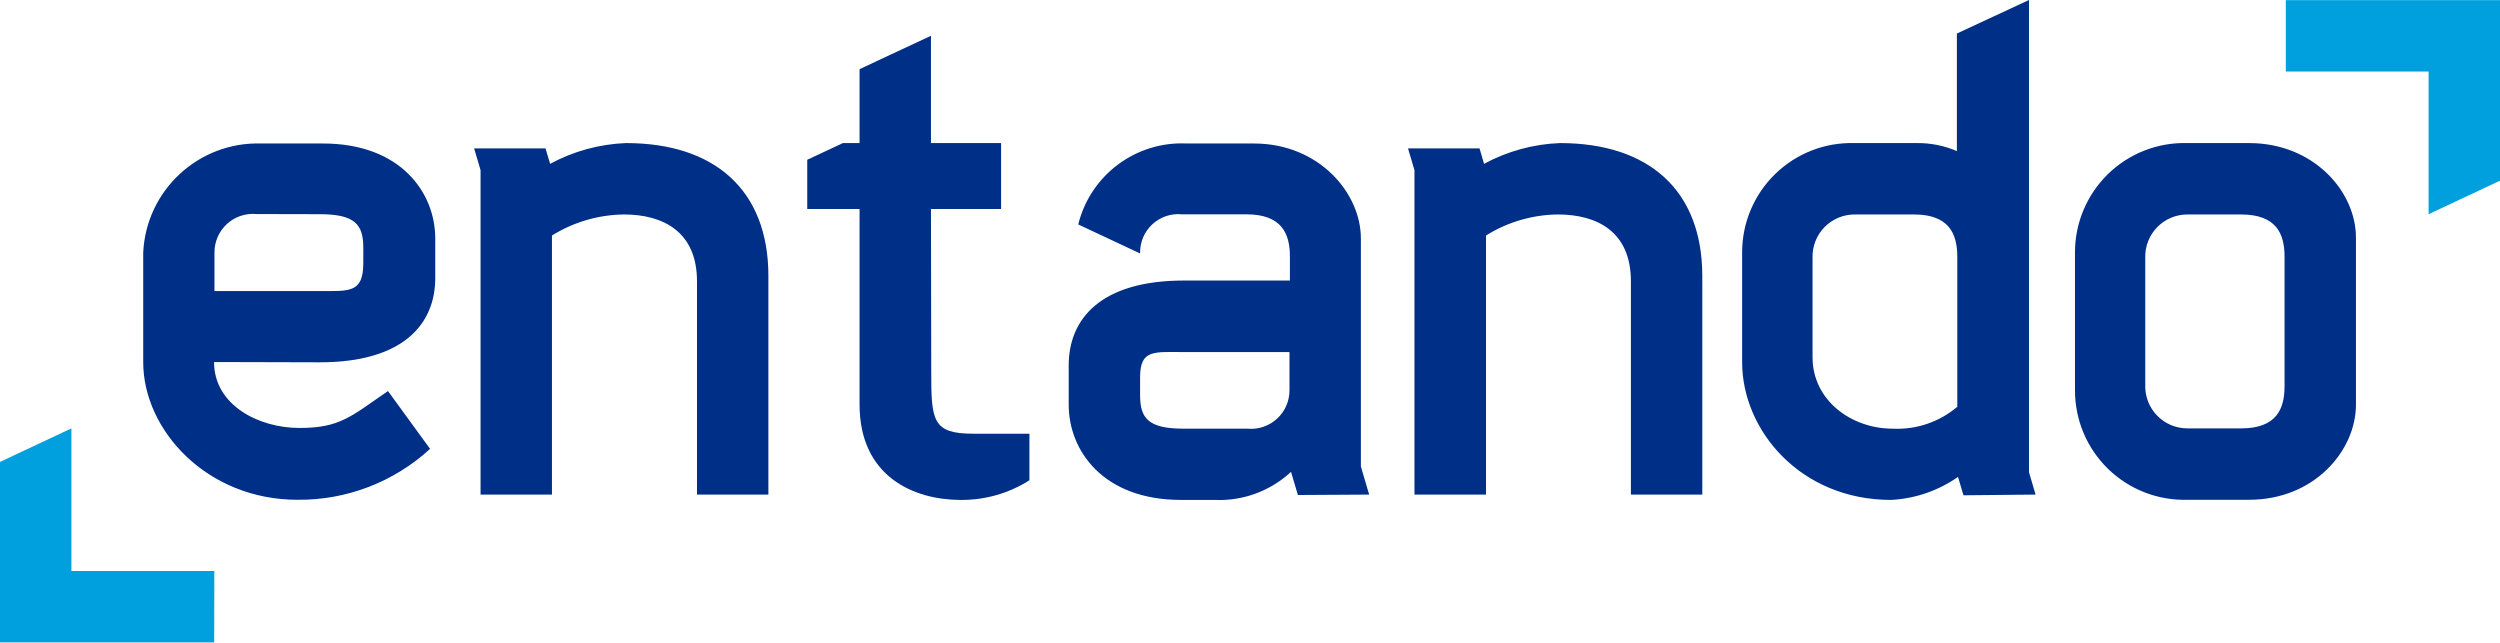
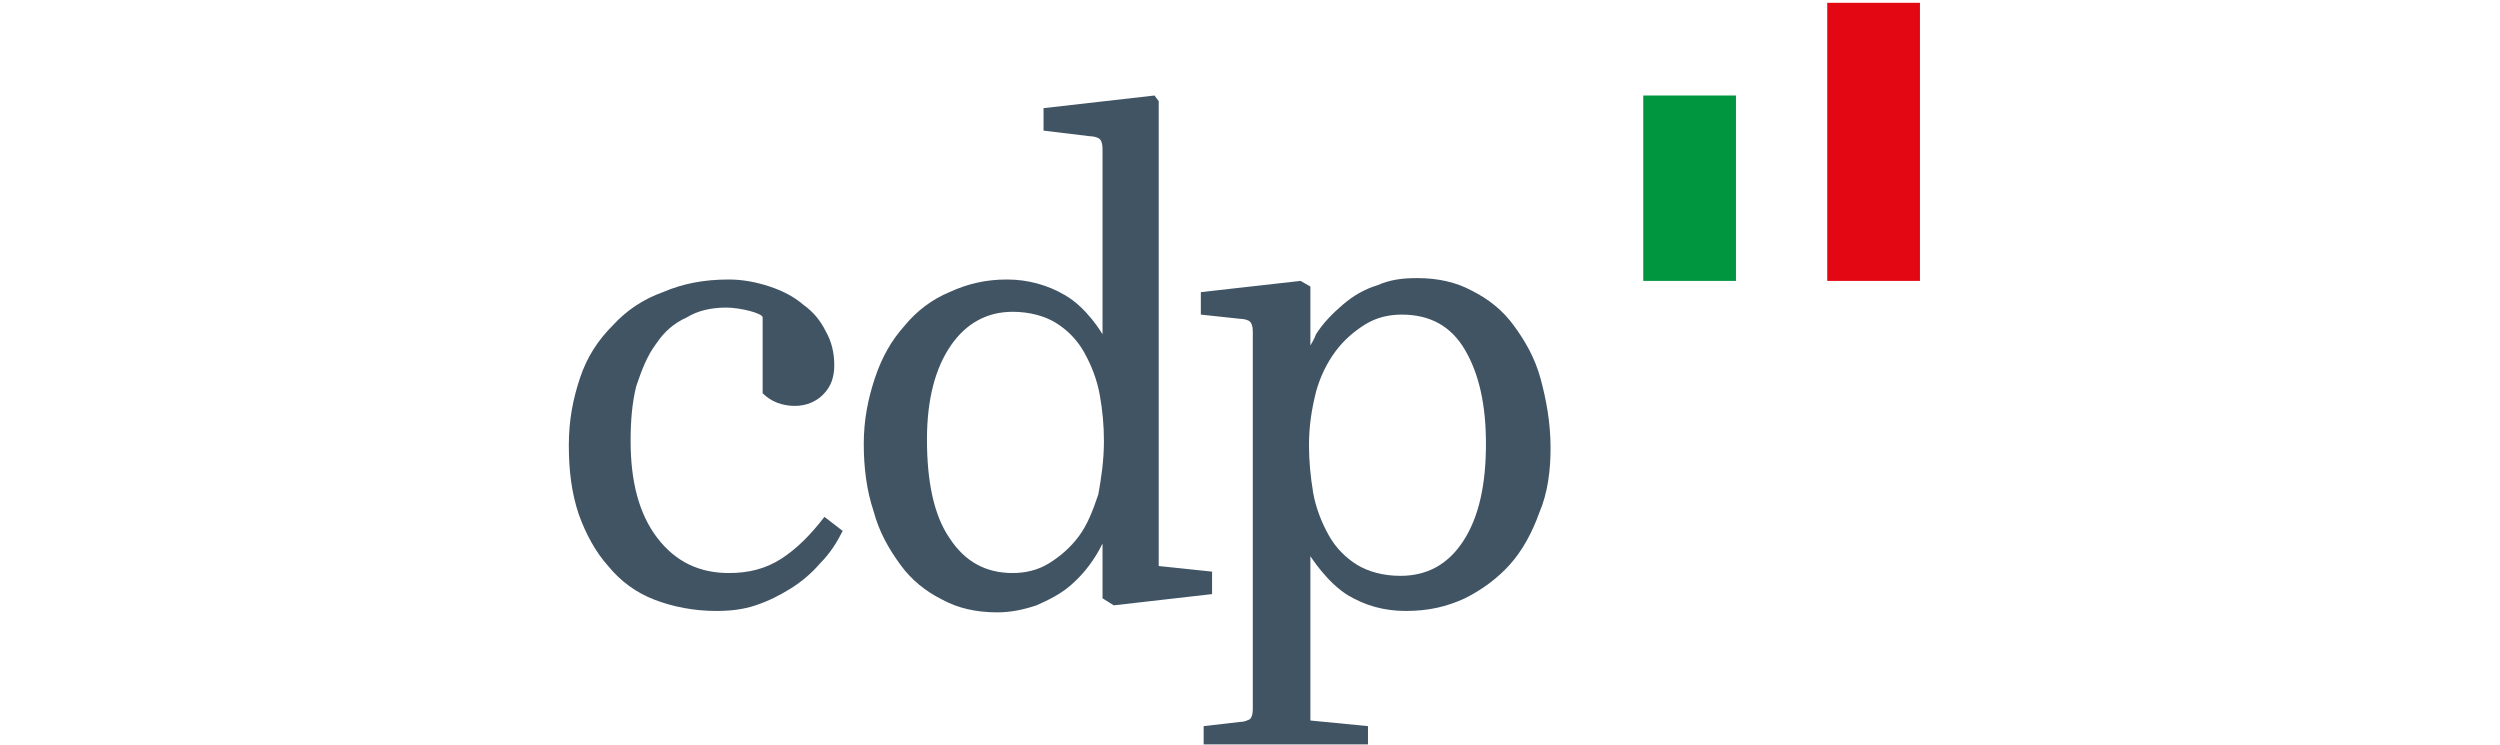
- <svg xmlns="http://www.w3.org/2000/svg" viewBox="0 0 178.23 45.8">
-   <defs>
-     <style>.cls-1{fill:#002f87}</style>
-   </defs>
-   <g id="Livello_2" data-name="Livello 2">
-     <g id="Entando_Dark_Blue">
-       <g id="Entando_Logo_Dark_Blue">
-         <path class="cls-1" d="M66.37 14.9h5v-4.7h-5V2.55l-5.09 2.38v5.27h-1.19l-2.54 1.19v3.51h3.73v13.93c0 5.15 3.86 6.78 7.11 6.81a9 9 0 005-1.4v-3.32h-4c-2.91 0-3-.93-3-4.38z" />
-         <path d="M15.28 40.71H5.09V30.54L0 32.93V45.8h15.27l.01-5.09zM162.96 5.1h10.18v10.17l5.09-2.39V.01h-15.27V5.1z" fill="#00a0df" />
-         <path class="cls-1" d="M22.8 25.83c6 0 8.23-2.77 8.23-6V17c0-3.25-2.45-6.77-8-6.77h-4.4A8.17 8.17 0 0010.21 18v7.82c0 4.83 4.52 9.81 11 9.81A13.77 13.77 0 0030.66 32l-3-4.12c-2.67 1.83-3.42 2.63-6.32 2.63s-6.08-1.63-6.08-4.7zm0-10.56c2.52 0 3.1.75 3.1 2.38v1.1c0 2.16-1 2-3.17 2h-7.44V18a2.74 2.74 0 013-2.74zm122.32 19.99l-.47-1.6V0l-5.14 2.39v8.38a7.07 7.07 0 00-2.9-.57h-4.41a7.79 7.79 0 00-8 7.81v7.82c0 4.83 4.14 9.81 10.62 9.81a9.14 9.14 0 004.77-1.64l.39 1.31zm-15.9-9.79v-7.08a3 3 0 013-3.1h4.23c2.48 0 3.07 1.35 3.09 2.95V29a6.61 6.61 0 01-4.62 1.56c-2.92 0-5.7-2.01-5.7-5.09zM44.63 10.2a12.36 12.36 0 00-5.41 1.48l-.33-1.1H33.8l.46 1.55v23.13h5.09V16.79a9.93 9.93 0 015.13-1.5c2.81 0 5.21 1.24 5.21 4.76v15.21h5.09V19.68c0-6.14-3.84-9.48-10.15-9.48zm66.58 0a12.36 12.36 0 00-5.41 1.48l-.32-1.1h-5.1l.46 1.55v23.13h5.1V16.79a9.87 9.87 0 015.12-1.5c2.82 0 5.21 1.24 5.21 4.76v15.21h5.09V19.68c0-6.14-3.84-9.48-10.15-9.48zm49.13 0h-4.41a7.79 7.79 0 00-8 7.81v9.81a7.79 7.79 0 008 7.81h4.41c4.67 0 7.62-3.52 7.62-6.78V17c.04-3.28-2.96-6.8-7.62-6.8zm2.53 17.34c0 1.62-.58 3-3.09 3h-3.84a3 3 0 01-3-3.1v-9.05a3 3 0 013-3.1h3.83c2.52 0 3.1 1.38 3.1 3zm-65.26 7.72l-.59-2V17c0-3.25-3-6.77-7.62-6.77h-4.78A7.6 7.6 0 0076.87 16l4.41 2.07V18a2.72 2.72 0 013-2.72h4.58c2.52 0 3.1 1.38 3.1 3V20h-7.54c-6 0-8.23 2.77-8.23 6.05v2.81c0 3.26 2.45 6.78 8 6.78h2.39a7.51 7.51 0 005.46-2l.49 1.65zm-5.68-7.44a2.74 2.74 0 01-3 2.74h-4.56c-2.51 0-3.09-.75-3.09-2.37v-1.3c0-2 1-1.79 3.17-1.79h7.48z" />
+ <svg xmlns="http://www.w3.org/2000/svg" xmlns:xlink="http://www.w3.org/1999/xlink" version="1.1" id="Layer_1" x="0px" y="0px" viewBox="0 0 178 53" style="enable-background:new 0 0 178 53;" xml:space="preserve">
+   <style type="text/css">
+ 	.st0{clip-path:url(#SVGID_2_);}
+ 	.st1{fill:#009640;}
+ 	.st2{fill:#E30613;}
+ 	.st3{fill:#415464;}
+ </style>
+   <g>
+     <g>
+       <defs>
+         <rect id="SVGID_1_" x="39" width="100" height="53" />
+       </defs>
+       <clipPath id="SVGID_2_">
+         <use xlink:href="#SVGID_1_" style="overflow:visible;" />
+       </clipPath>
+       <g class="st0">
+         <path class="st1" d="M123.6,6.8H117V20h6.6V6.8z" />
+         <path class="st2" d="M136.7,0.2h-6.6V20h6.6V0.2z" />
+         <path class="st3" d="M51.7,21.9c-1,0-2,0.2-2.8,0.7c-0.9,0.4-1.6,1-2.2,1.9c-0.6,0.8-1,1.8-1.4,3c-0.3,1.2-0.4,2.5-0.4,3.9     c0,2.9,0.6,5.2,1.9,6.9s3,2.5,5.1,2.5c1.4,0,2.6-0.3,3.7-1c1.1-0.7,2.1-1.7,3.1-3l1.3,1c-0.4,0.8-0.9,1.6-1.6,2.3     c-0.6,0.7-1.3,1.3-2.1,1.8s-1.6,0.9-2.5,1.2S52,43.5,51,43.5c-1.6,0-3.1-0.3-4.4-0.8c-1.3-0.5-2.4-1.3-3.3-2.4     c-0.9-1-1.6-2.3-2.1-3.7c-0.5-1.5-0.7-3.1-0.7-4.9c0-1.8,0.3-3.3,0.8-4.8c0.5-1.5,1.3-2.7,2.3-3.7c1-1.1,2.2-1.9,3.6-2.4     c1.4-0.6,2.9-0.9,4.7-0.9c1,0,2,0.2,2.9,0.5c0.9,0.3,1.7,0.7,2.4,1.3c0.7,0.5,1.2,1.1,1.6,1.9c0.4,0.7,0.6,1.5,0.6,2.4     c0,0.8-0.2,1.5-0.8,2.1c-0.5,0.5-1.2,0.8-2,0.8c-0.9,0-1.7-0.3-2.3-0.9v-5.4C54.3,22.3,52.7,21.9,51.7,21.9z" />
+         <path class="st3" d="M78.6,31.4c0-1.1-0.1-2.2-0.3-3.3c-0.2-1.1-0.6-2.1-1.1-3s-1.2-1.6-2-2.1c-0.8-0.5-1.9-0.8-3.1-0.8     c-1.8,0-3.3,0.8-4.4,2.4S66,28.4,66,31.3c0,3,0.5,5.4,1.6,7c1.1,1.7,2.6,2.5,4.5,2.5c0.9,0,1.8-0.2,2.6-0.7     c0.8-0.5,1.5-1.1,2.1-1.9c0.6-0.8,1-1.8,1.4-3C78.4,34.1,78.6,32.8,78.6,31.4z M78.5,42.6v-3.9c0,0-0.3,0.6-0.5,0.9     c-0.5,0.8-1.1,1.5-1.8,2.1c-0.7,0.6-1.5,1-2.4,1.4c-0.9,0.3-1.8,0.5-2.8,0.5c-1.5,0-2.8-0.3-3.9-0.9c-1.2-0.6-2.2-1.4-3-2.5     c-0.8-1.1-1.5-2.3-1.9-3.8c-0.5-1.5-0.7-3.1-0.7-4.8s0.3-3.2,0.8-4.7s1.2-2.7,2.1-3.7c0.9-1.1,2-1.9,3.2-2.4     c1.3-0.6,2.6-0.9,4.1-0.9s2.9,0.4,4.1,1.1c1.6,0.9,2.7,2.8,2.7,2.8V10.6c0-0.4-0.1-0.6-0.2-0.7c-0.1-0.1-0.4-0.2-0.7-0.2     l-3.3-0.4V7.7l7.9-0.9l0.3,0.4v33.1l3.8,0.4v1.6l-7,0.8L78.5,42.6z" />
+         <path class="st3" d="M93.2,31.7c0,1.1,0.1,2.2,0.3,3.4c0.2,1.1,0.6,2.1,1.1,3s1.2,1.6,2,2.1s1.9,0.8,3.1,0.8     c1.9,0,3.4-0.8,4.5-2.5s1.6-4,1.6-6.9c0-2.8-0.5-5-1.5-6.7c-1-1.7-2.5-2.5-4.5-2.5c-0.9,0-1.8,0.2-2.6,0.7s-1.5,1.1-2.1,1.9     s-1.1,1.8-1.4,2.9C93.4,29.1,93.2,30.3,93.2,31.7z M93.3,20.4v4.2c0,0,0.3-0.5,0.4-0.8c0.5-0.8,1.2-1.5,1.9-2.1     c0.7-0.6,1.5-1.1,2.5-1.4c0.9-0.4,1.8-0.5,2.8-0.5c1.5,0,2.8,0.3,3.9,0.9c1.2,0.6,2.2,1.4,3,2.5s1.5,2.3,1.9,3.8s0.7,3.1,0.7,4.9     c0,1.6-0.2,3.2-0.8,4.6c-0.5,1.4-1.2,2.7-2.1,3.7s-2,1.8-3.2,2.4c-1.3,0.6-2.6,0.9-4.2,0.9c-1.6,0-2.9-0.4-4.1-1.1     c-1.5-0.9-2.7-2.8-2.7-2.8v3.5v8.2l4.1,0.4v1.7H85.7v-1.7l2.6-0.3c0.3,0,0.5-0.1,0.7-0.2c0.1-0.1,0.2-0.3,0.2-0.7V23.6     c0-0.4-0.1-0.6-0.2-0.7c-0.1-0.1-0.4-0.2-0.7-0.2l-2.8-0.3v-1.6l7.1-0.8L93.3,20.4z" />
      </g>
    </g>
  </g>
</svg>
